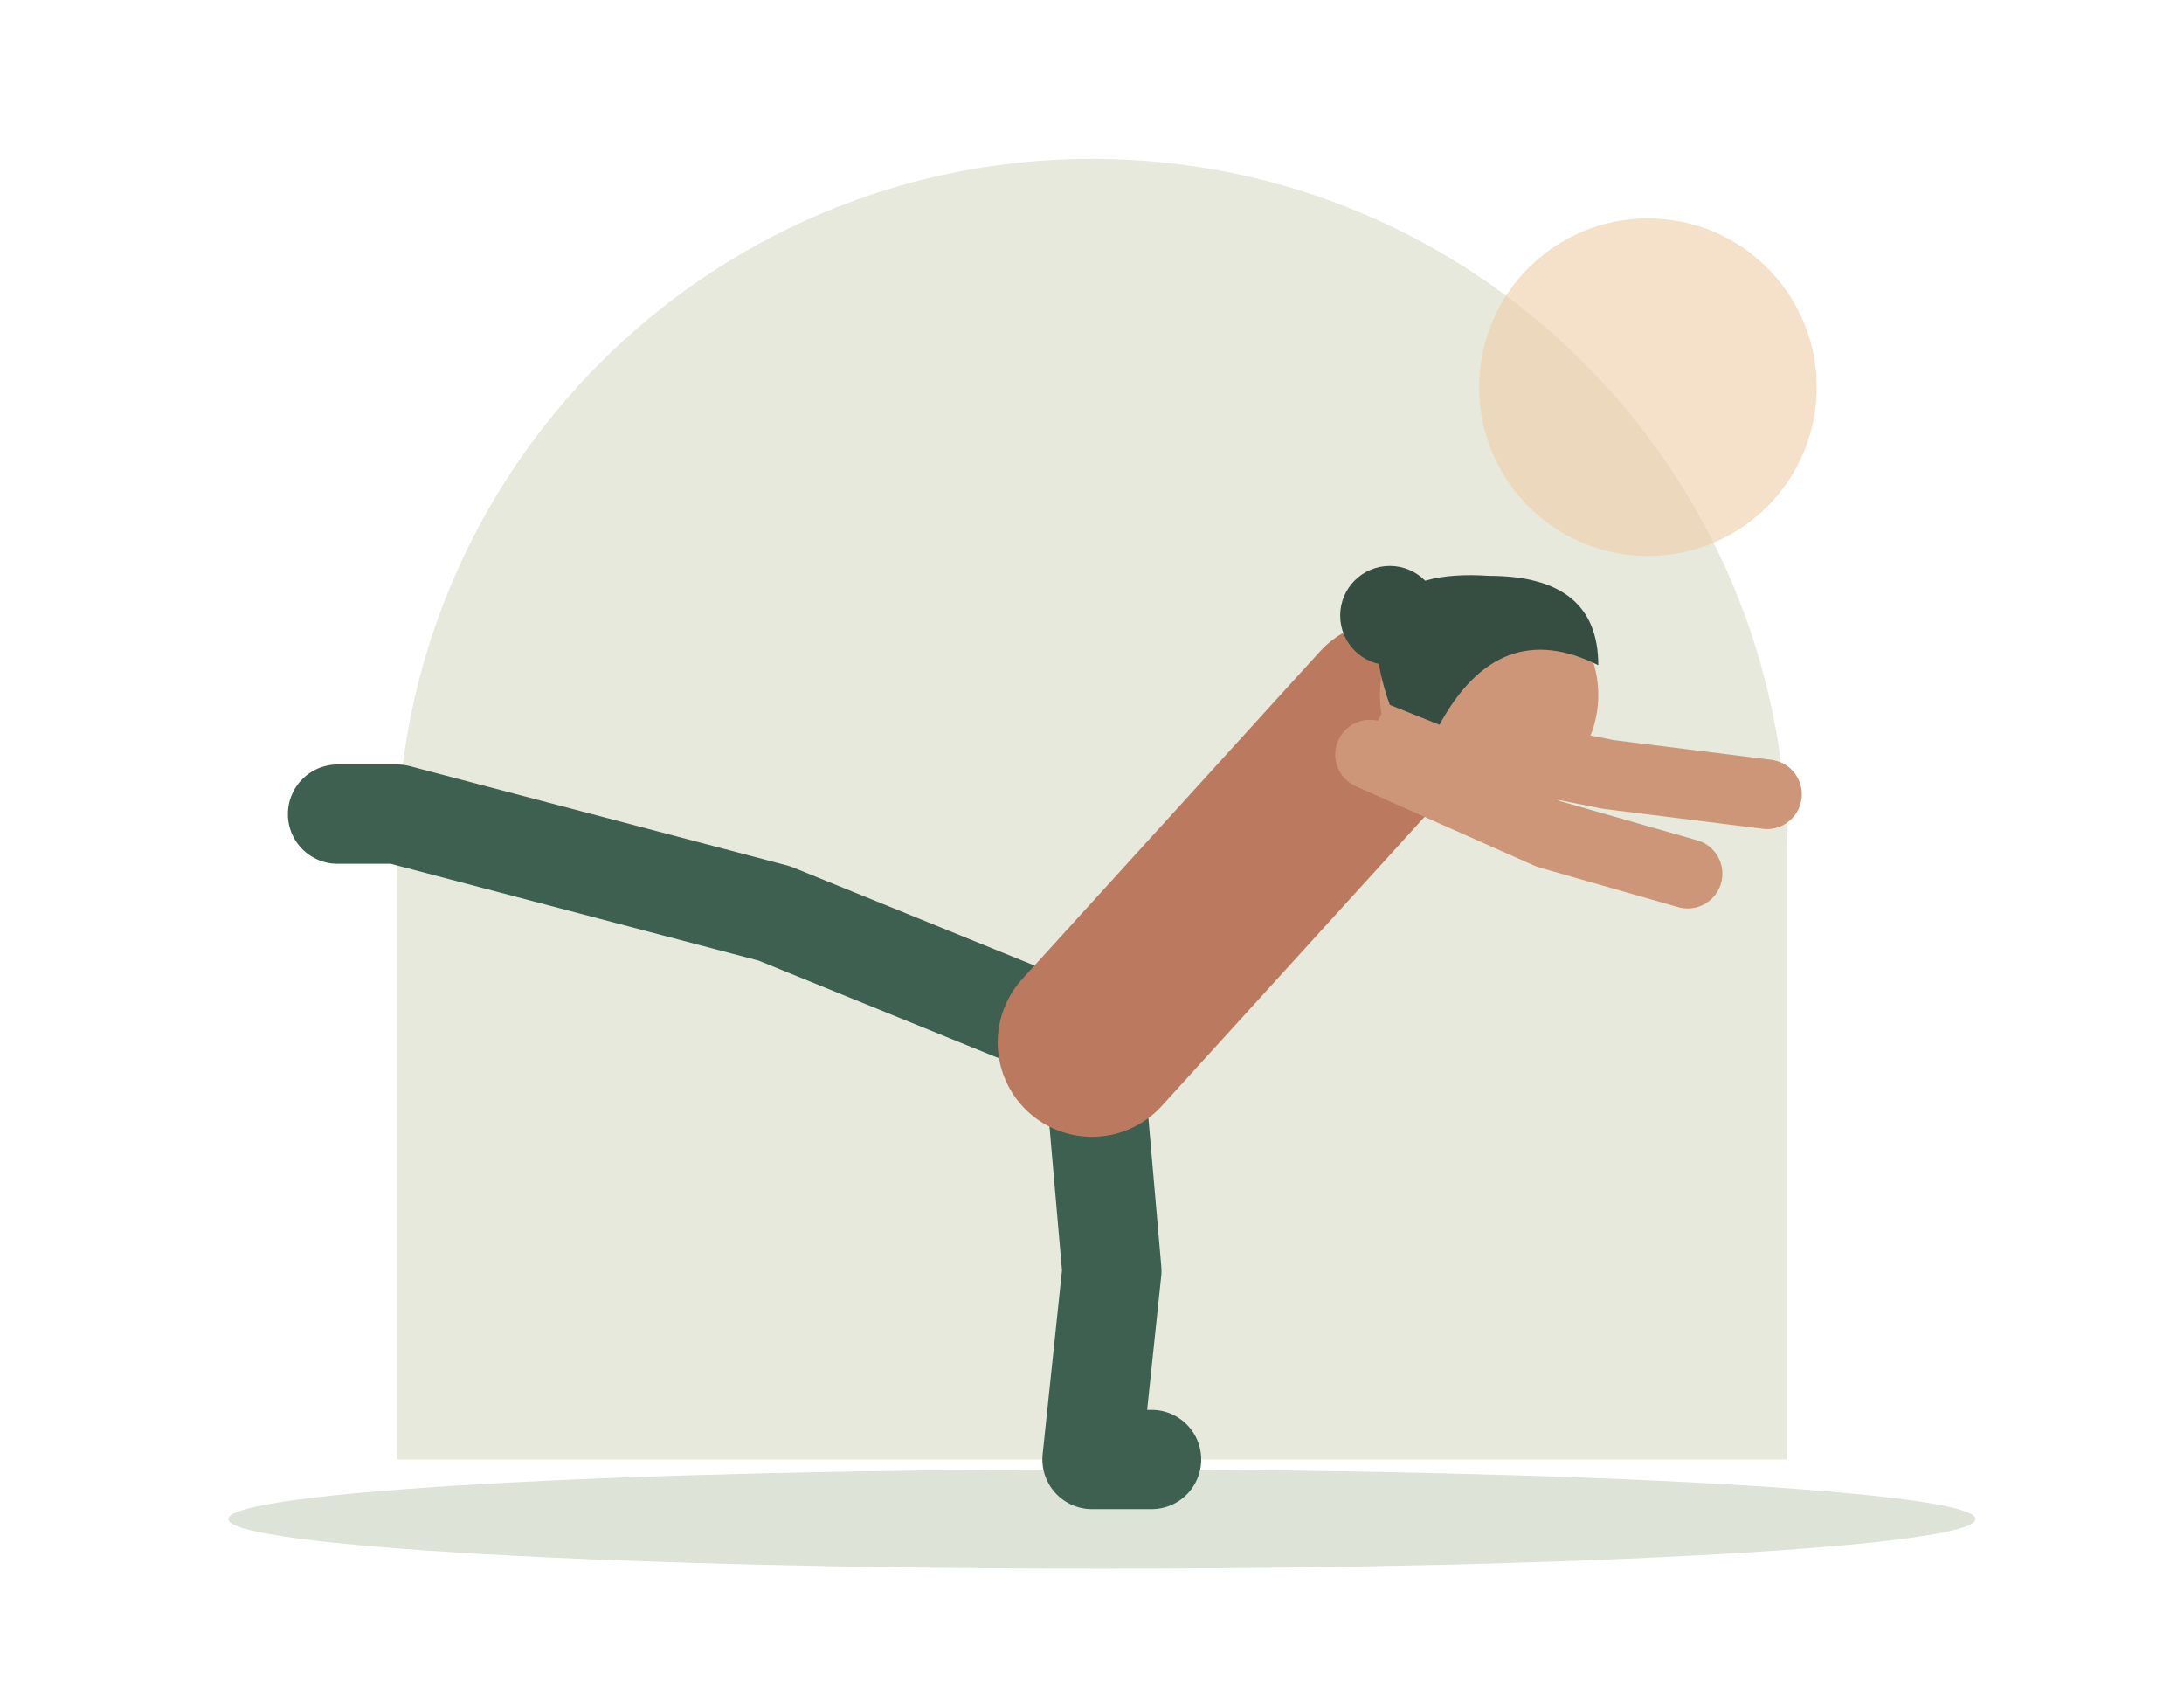
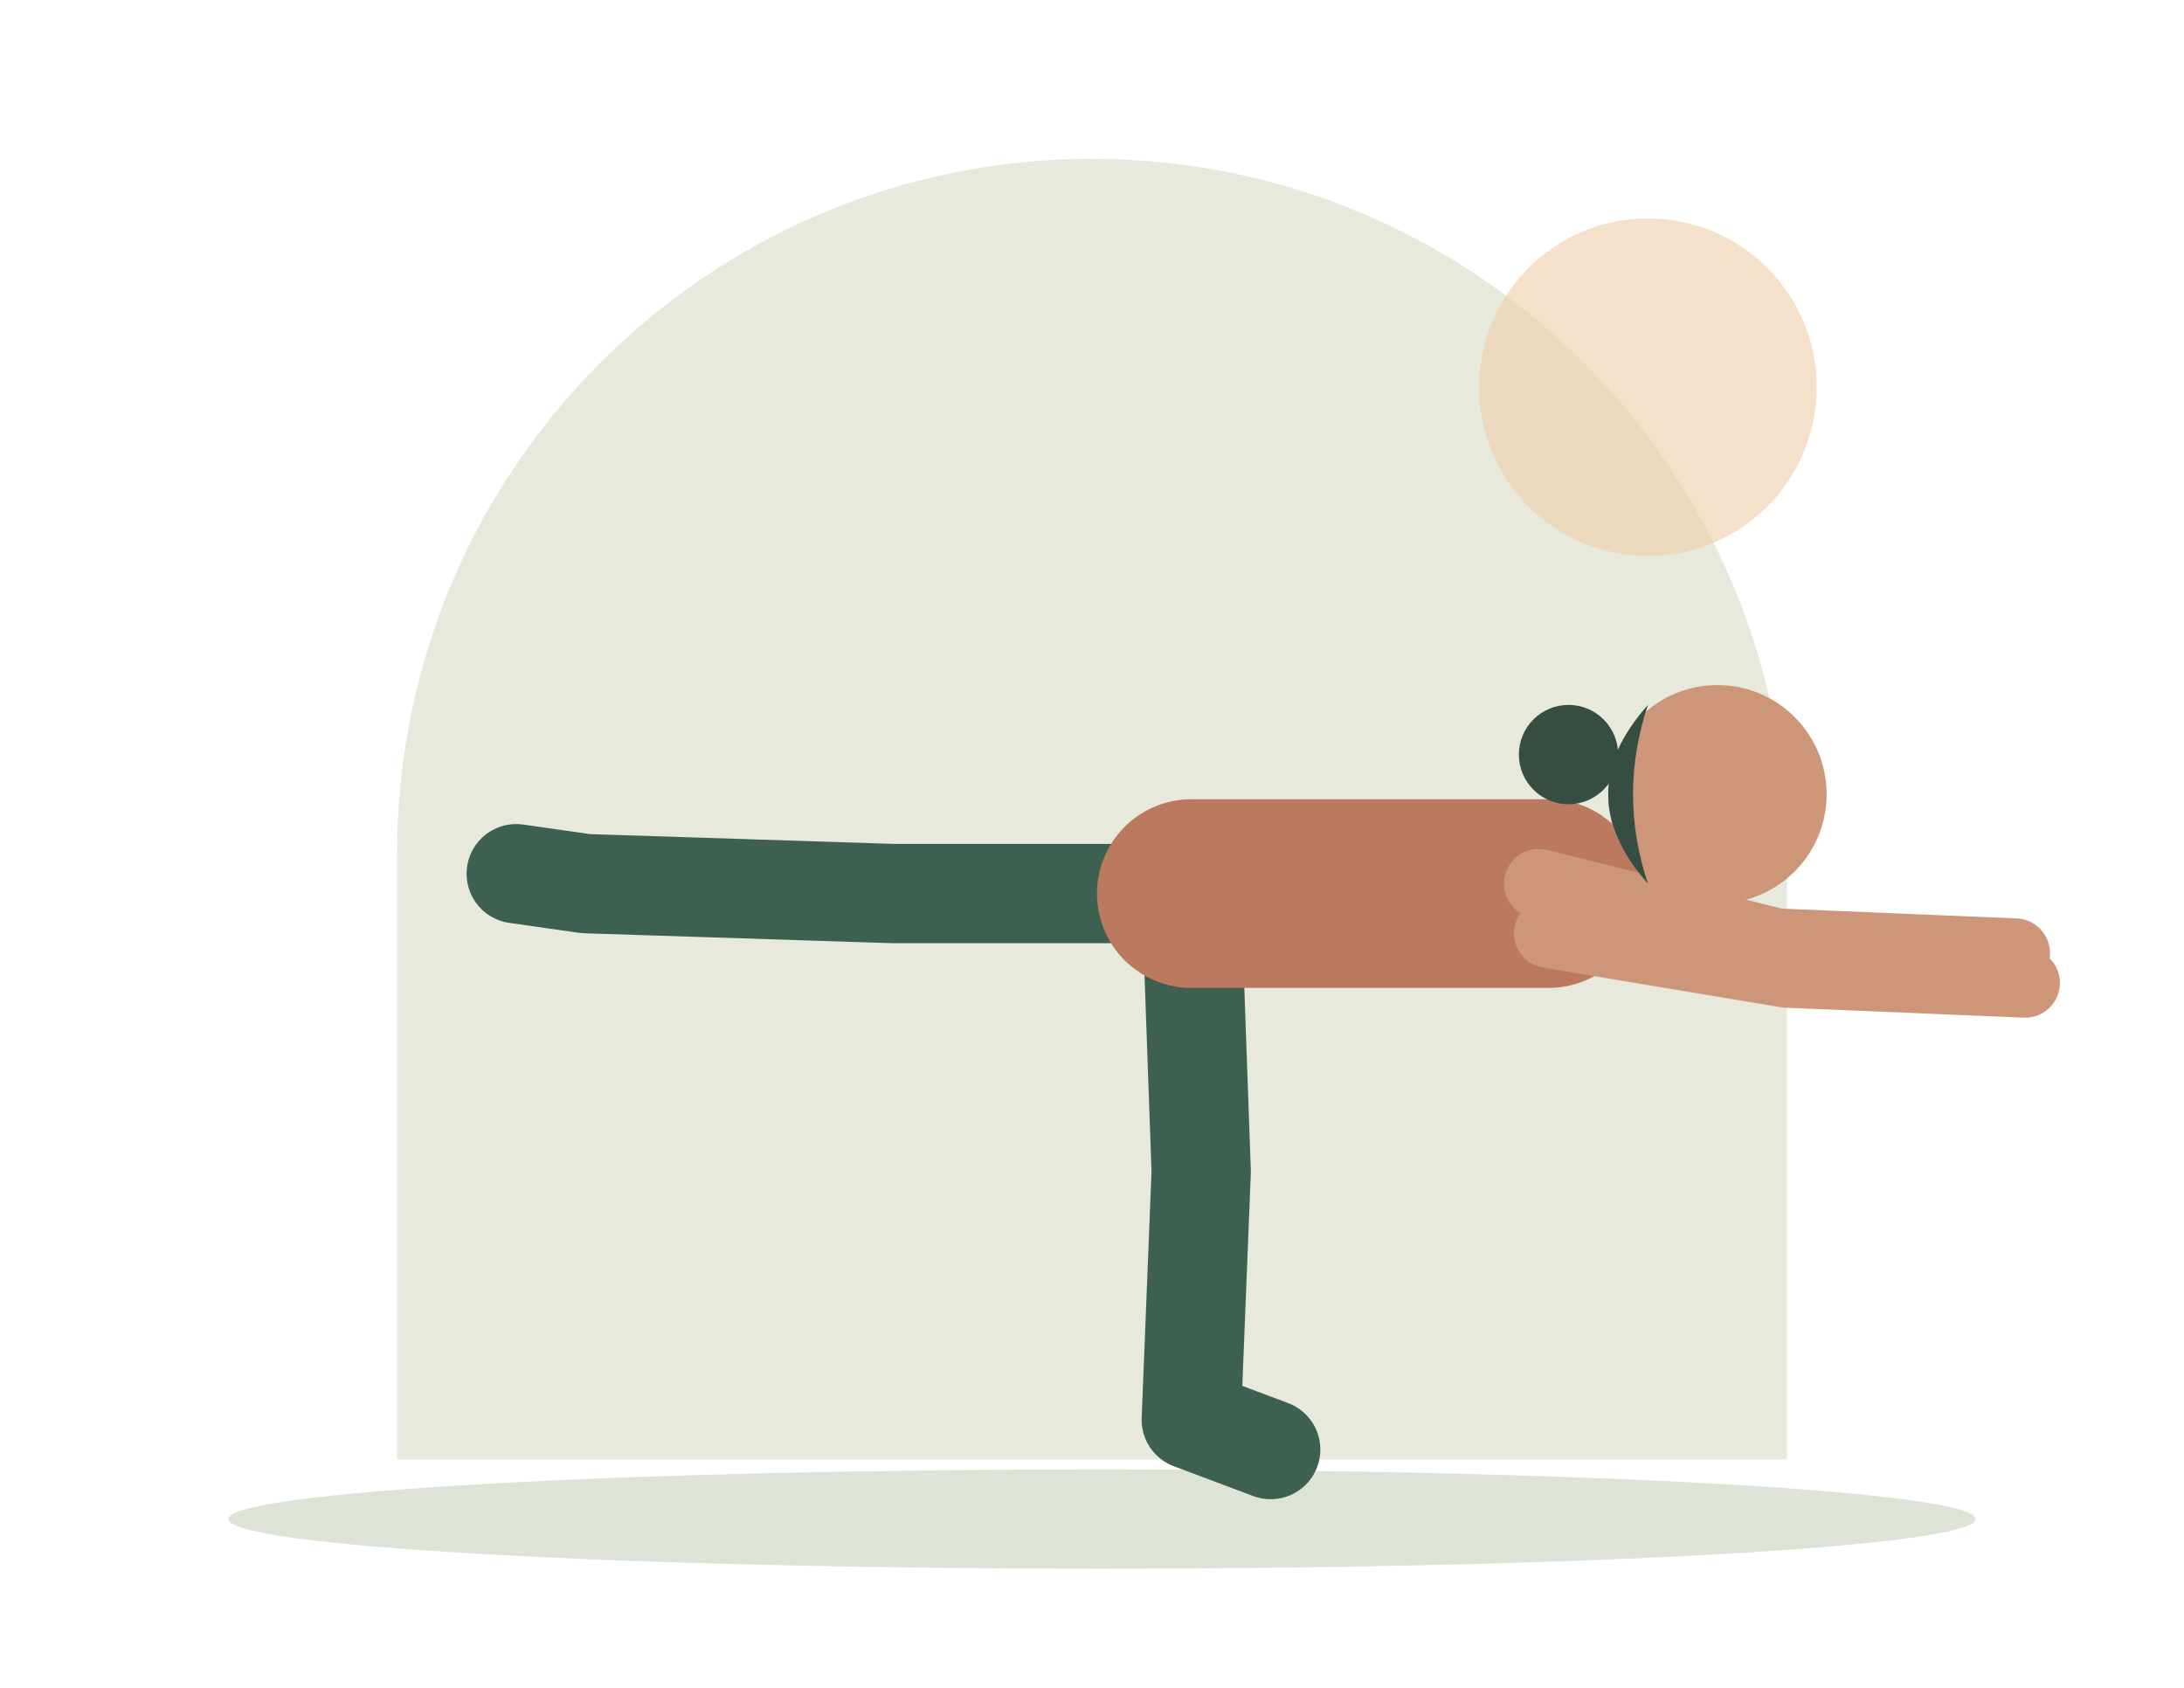
<svg xmlns="http://www.w3.org/2000/svg" width="440" height="340" viewBox="0 0 220 170">
  <path d="M40 147V86a70 70 0 0 1 140 0v61Z" fill="#e6e9dc" />
  <circle cx="166" cy="39" r="17" fill="#efcfac" opacity=".65" />
  <ellipse cx="111" cy="153" rx="88" ry="5" fill="#ccd4c3" opacity=".65" />
-   <path d="M110 105 L112 128 L110 147 L116 147 M110 105 L78 92 L40 82 L34 82" stroke="#3e6051" stroke-width="10" fill="none" stroke-linecap="round" stroke-linejoin="round" />
-   <path d="M110 105 L140 72" stroke="#bb7960" stroke-width="19" fill="none" stroke-linecap="round" />
-   <path d="M142 74 L162 78 L178 80 M138 76 L156 84 L170 88" stroke="#cd9678" stroke-width="7" fill="none" stroke-linecap="round" stroke-linejoin="round" />
-   <circle cx="150" cy="70" r="11" fill="#cd9678" />
-   <path d="M140 71 Q135 57 150 58 Q161 58 161 67 Q151 62 145 73Z" fill="#364d41" />
-   <circle cx="140" cy="62" r="5" fill="#364d41" />
+   <path d="M 120 90 L 121 118 L 120 143 L 128 146 M 120 90 L 90 90 L 59 89 L 52 88" stroke="#3e6051" stroke-width="10" fill="none" stroke-linecap="round" stroke-linejoin="round" />
+   <path d="M 156 90 L 120 90" stroke="#bb7960" stroke-width="19" fill="none" stroke-linecap="round" />
+   <path d="M 155 89 L 179 95 L 203 96 M 156 94 L 180 98 L 204 99" stroke="#cd9678" stroke-width="7" fill="none" stroke-linecap="round" stroke-linejoin="round" />
+   <circle cx="173" cy="80" r="11" fill="#cd9678" />
+   <path d="M 166 71 Q 158 80 166 89 Q 163 80 166 71 Z" fill="#364d41" />
+   <circle cx="158" cy="76" r="5" fill="#364d41" />
</svg>
